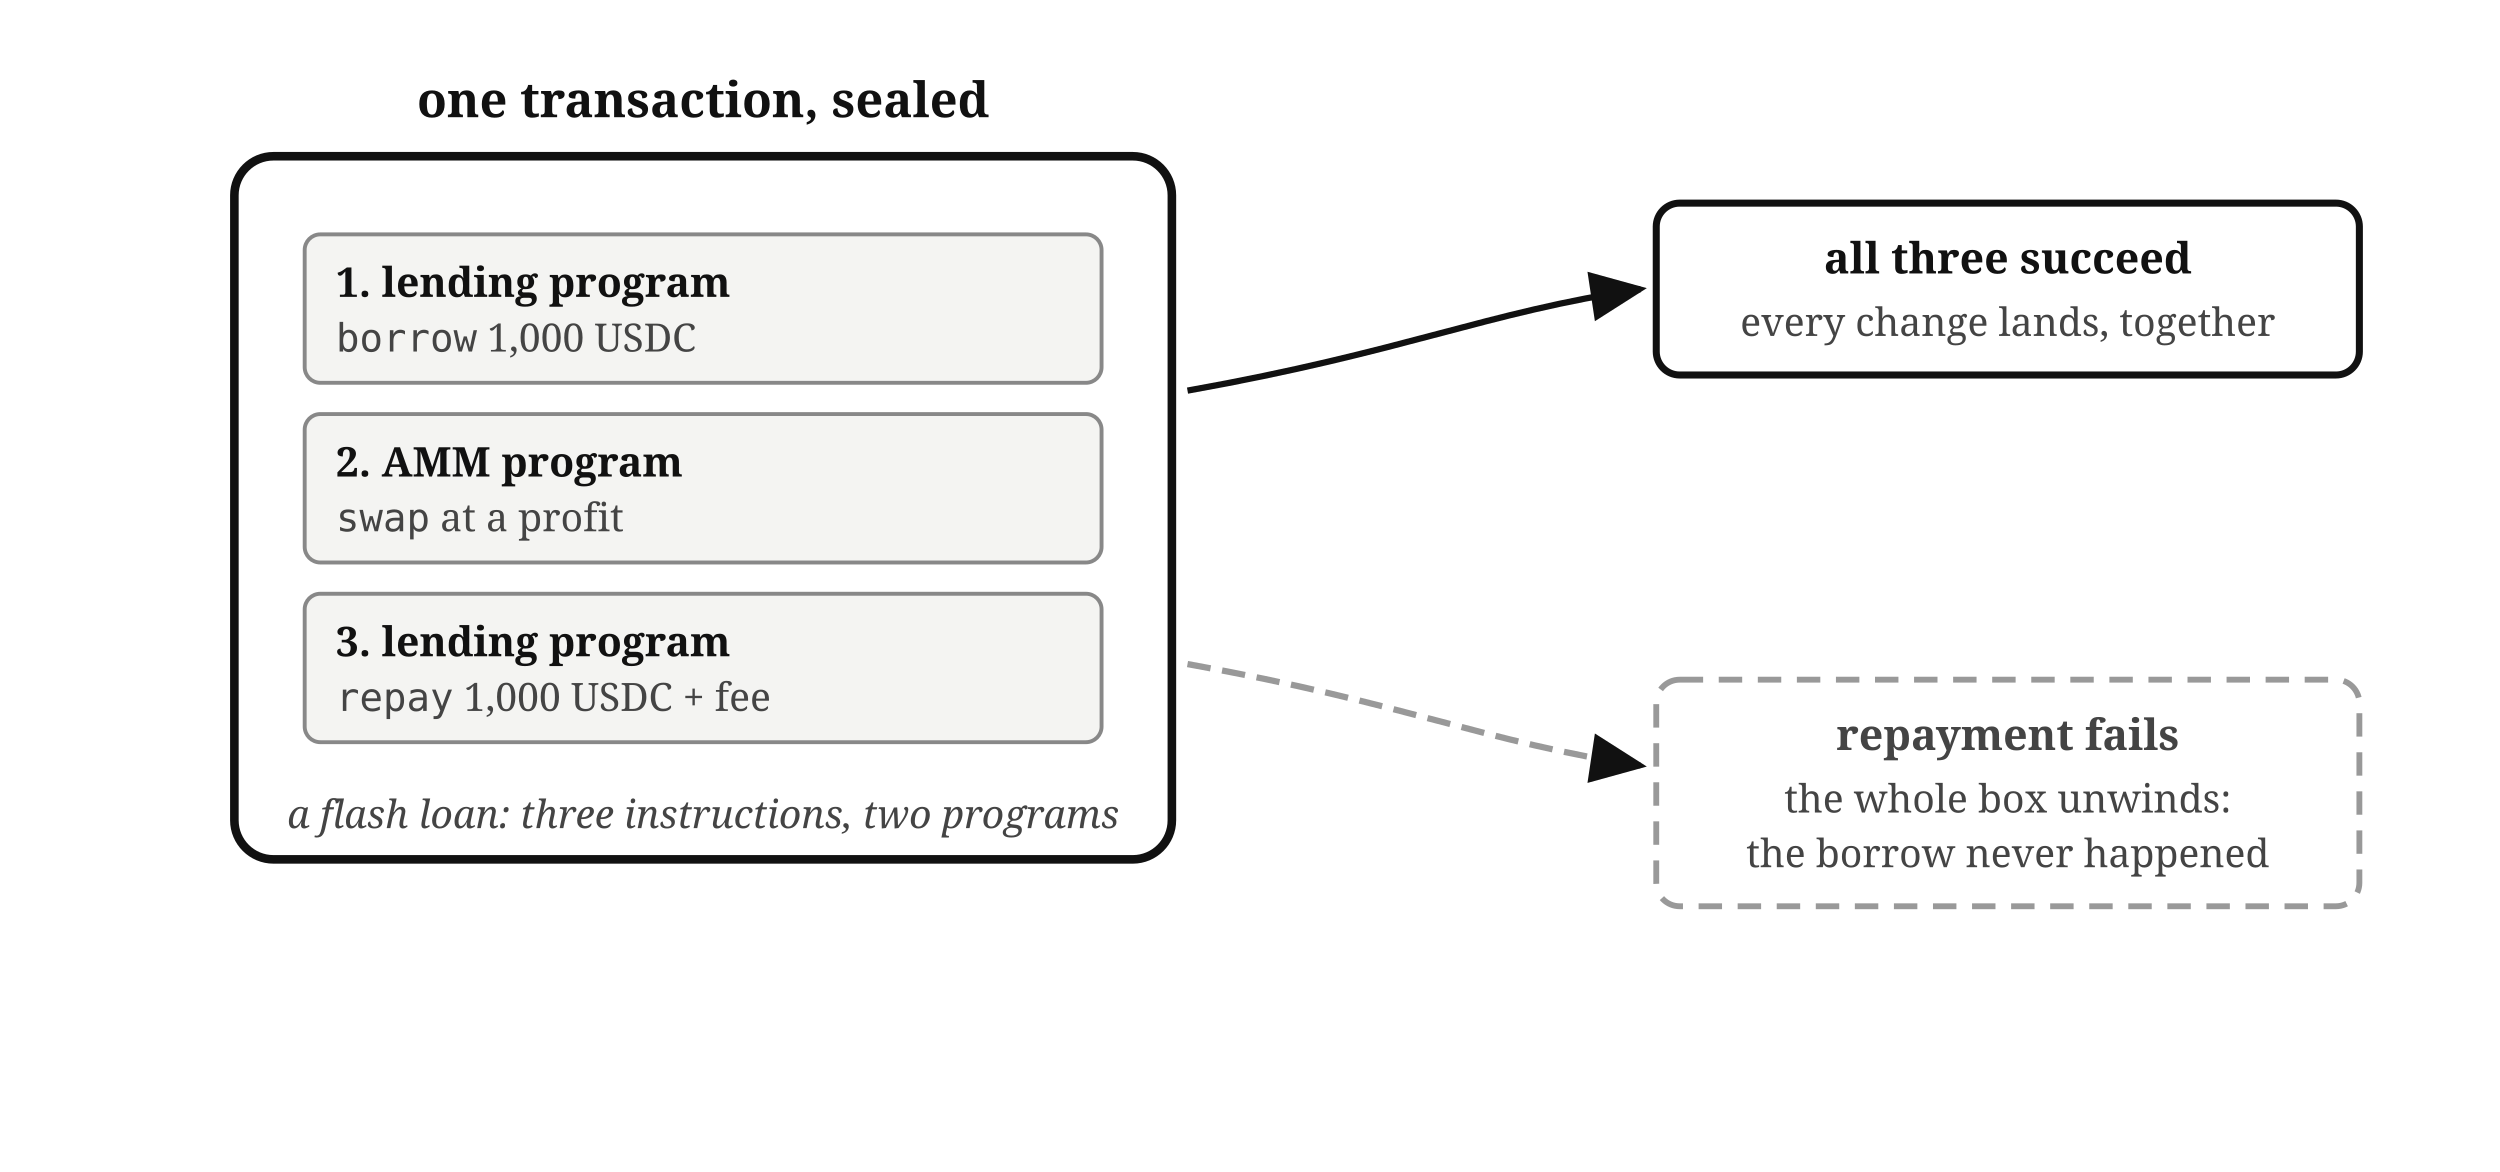
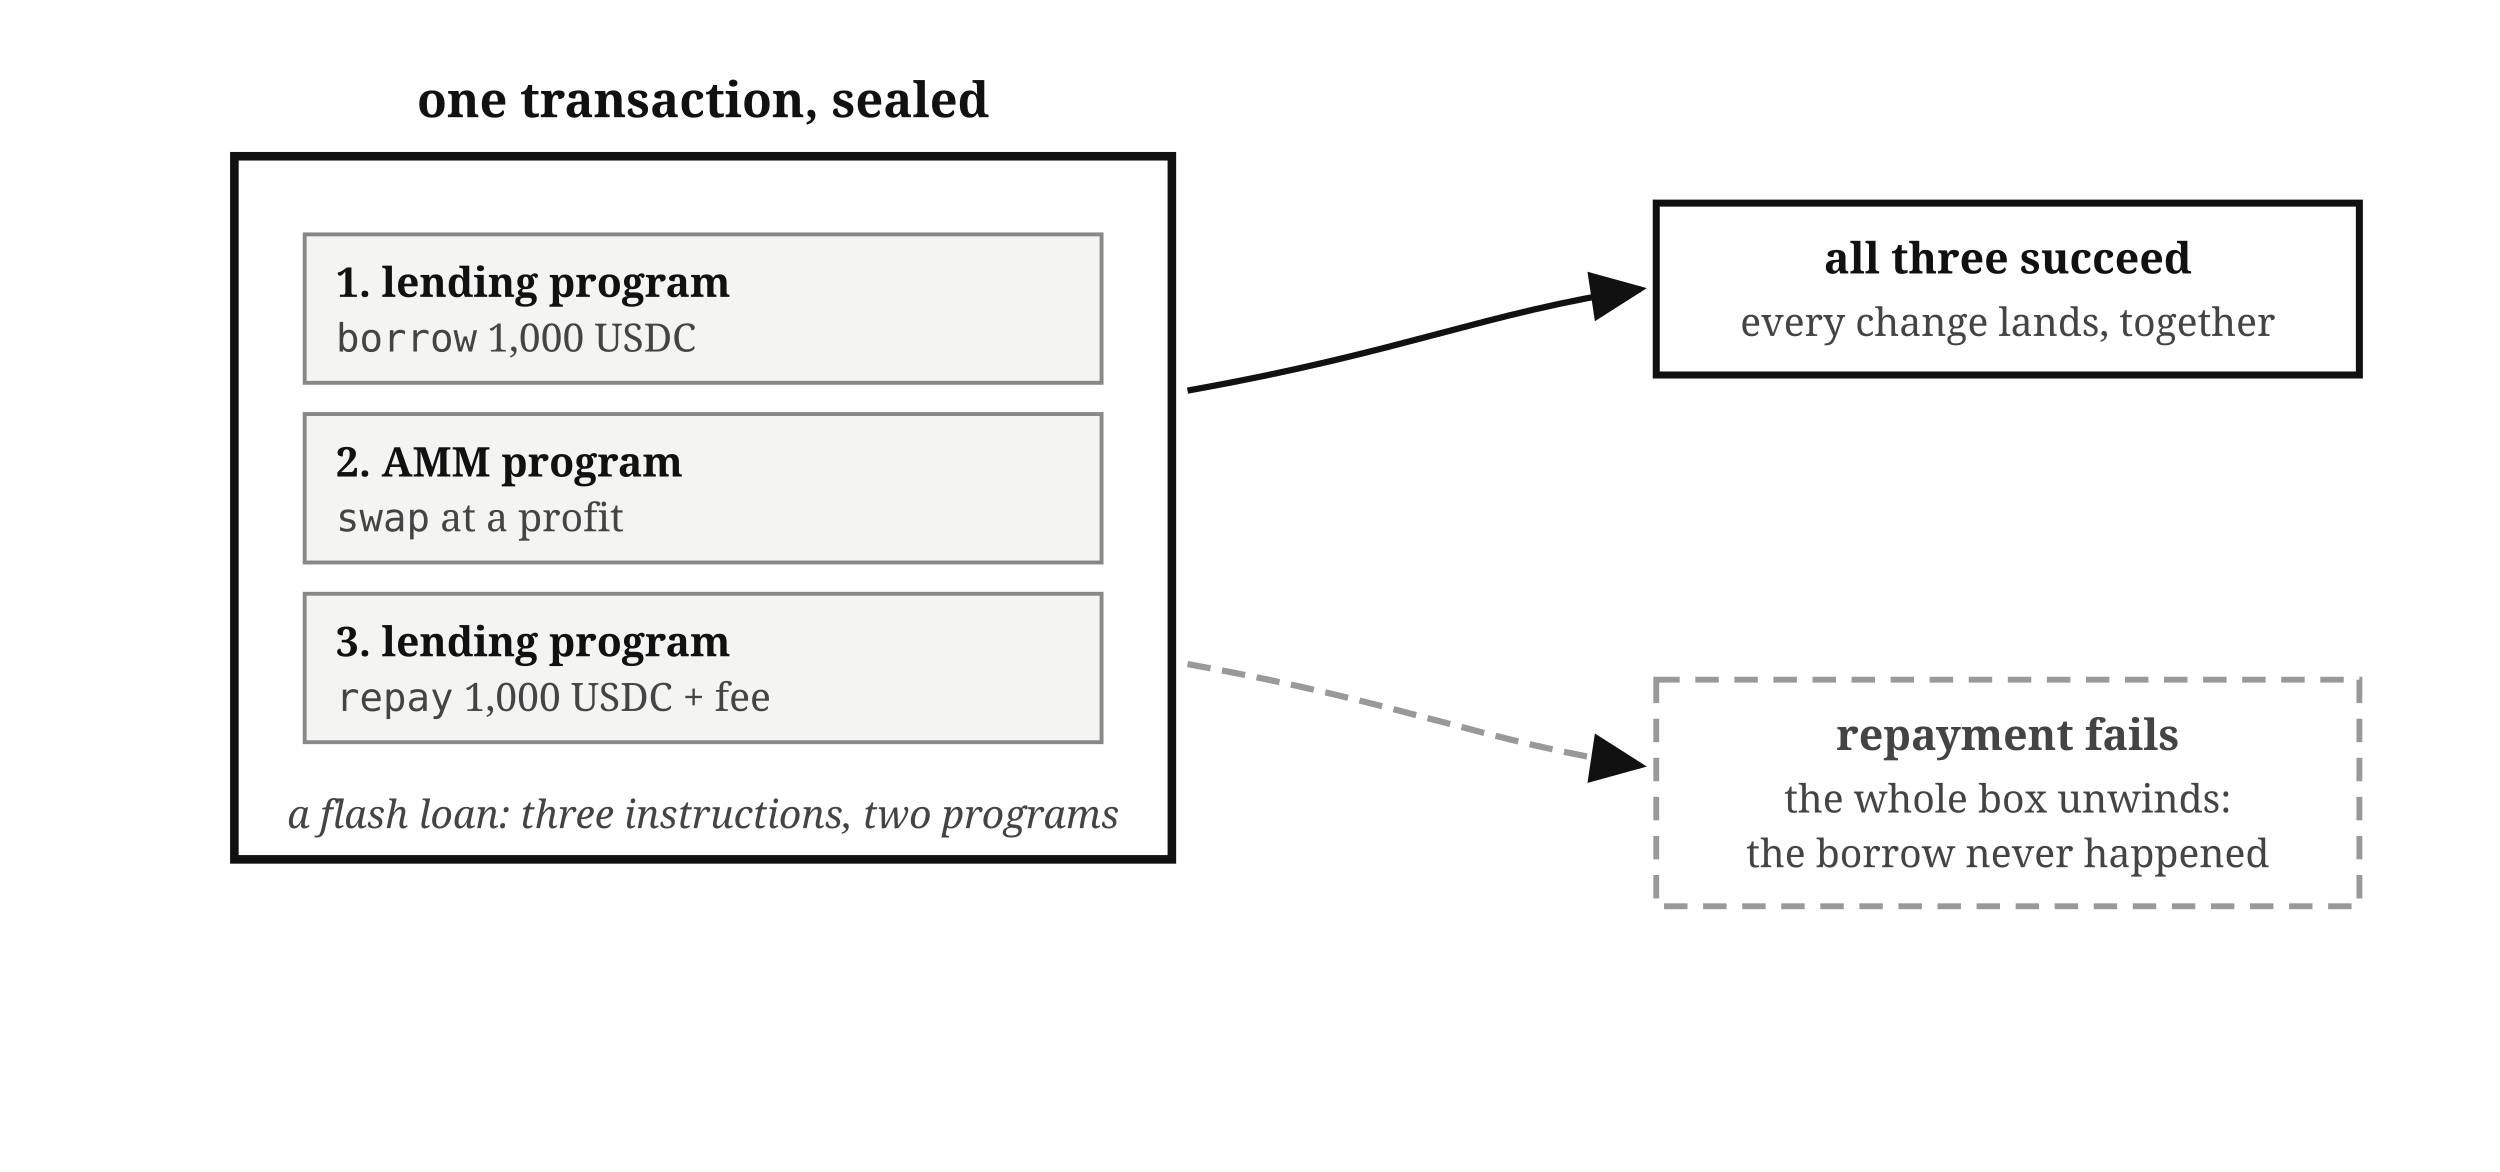
<svg xmlns="http://www.w3.org/2000/svg" viewBox="0 0 640 300" font-family="Georgia, serif" fill="#111">
  <defs>
    <marker id="arr5" markerWidth="9" markerHeight="8" refX="8" refY="4" orient="auto">
      <path d="M0,0 L9,4 L0,8 z" fill="#111" />
    </marker>
  </defs>
-   <rect x="60" y="40" width="240" height="180" rx="10" fill="none" stroke="#111" stroke-width="2.2" />
+   <rect x="60" y="40" width="240" height="180" fill="none" stroke="#111" stroke-width="2.2" />
  <text x="180" y="30" font-size="12.5" font-weight="bold" text-anchor="middle">one transaction, sealed</text>
-   <rect x="78" y="60" width="204" height="38" rx="4" fill="#f4f4f2" stroke="#888" />
+   <rect x="78" y="60" width="204" height="38" fill="#f4f4f2" stroke="#888" />
  <text x="86" y="76" font-size="10.5" font-weight="bold">1. lending program</text>
  <text x="86" y="90" font-size="10" fill="#444">
    <tspan font-family="Menlo, monospace">borrow</tspan> 1,000 USDC</text>
-   <rect x="78" y="106" width="204" height="38" rx="4" fill="#f4f4f2" stroke="#888" />
+   <rect x="78" y="106" width="204" height="38" fill="#f4f4f2" stroke="#888" />
  <text x="86" y="122" font-size="10.5" font-weight="bold">2. AMM program</text>
  <text x="86" y="136" font-size="10" fill="#444">
    <tspan font-family="Menlo, monospace">swap</tspan> at a profit</text>
-   <rect x="78" y="152" width="204" height="38" rx="4" fill="#f4f4f2" stroke="#888" />
+   <rect x="78" y="152" width="204" height="38" fill="#f4f4f2" stroke="#888" />
  <text x="86" y="168" font-size="10.5" font-weight="bold">3. lending program</text>
  <text x="86" y="182" font-size="10" fill="#444">
    <tspan font-family="Menlo, monospace">repay</tspan> 1,000 USDC + fee</text>
  <text x="180" y="212" font-size="10" fill="#444" text-anchor="middle" font-style="italic">a flash loan: three instructions, two programs</text>
  <path d="M 304,100 C 360,90 380,80 420,74" stroke="#111" stroke-width="1.6" marker-end="url(#arr5)" fill="none" />
-   <rect x="424" y="52" width="180" height="44" rx="6" fill="none" stroke="#111" stroke-width="1.8" />
+   <rect x="424" y="52" width="180" height="44" fill="none" stroke="#111" stroke-width="1.8" />
  <text x="514" y="70" font-size="11" font-weight="bold" text-anchor="middle">all three succeed</text>
  <text x="514" y="86" font-size="10" fill="#444" text-anchor="middle">every change lands, together</text>
  <path d="M 304,170 C 360,180 380,190 420,196" stroke="#999" stroke-width="1.6" stroke-dasharray="6 3" marker-end="url(#arr5)" fill="none" />
-   <rect x="424" y="174" width="180" height="58" rx="6" fill="none" stroke="#999" stroke-width="1.5" stroke-dasharray="6 4" />
+   <rect x="424" y="174" width="180" height="58" fill="none" stroke="#999" stroke-width="1.5" stroke-dasharray="6 4" />
  <text x="514" y="192" font-size="11" font-weight="bold" text-anchor="middle" fill="#444">repayment fails</text>
  <text x="514" y="208" font-size="10" fill="#444" text-anchor="middle">the whole box unwinds:</text>
  <text x="514" y="222" font-size="10" fill="#444" text-anchor="middle">the borrow never happened</text>
</svg>
